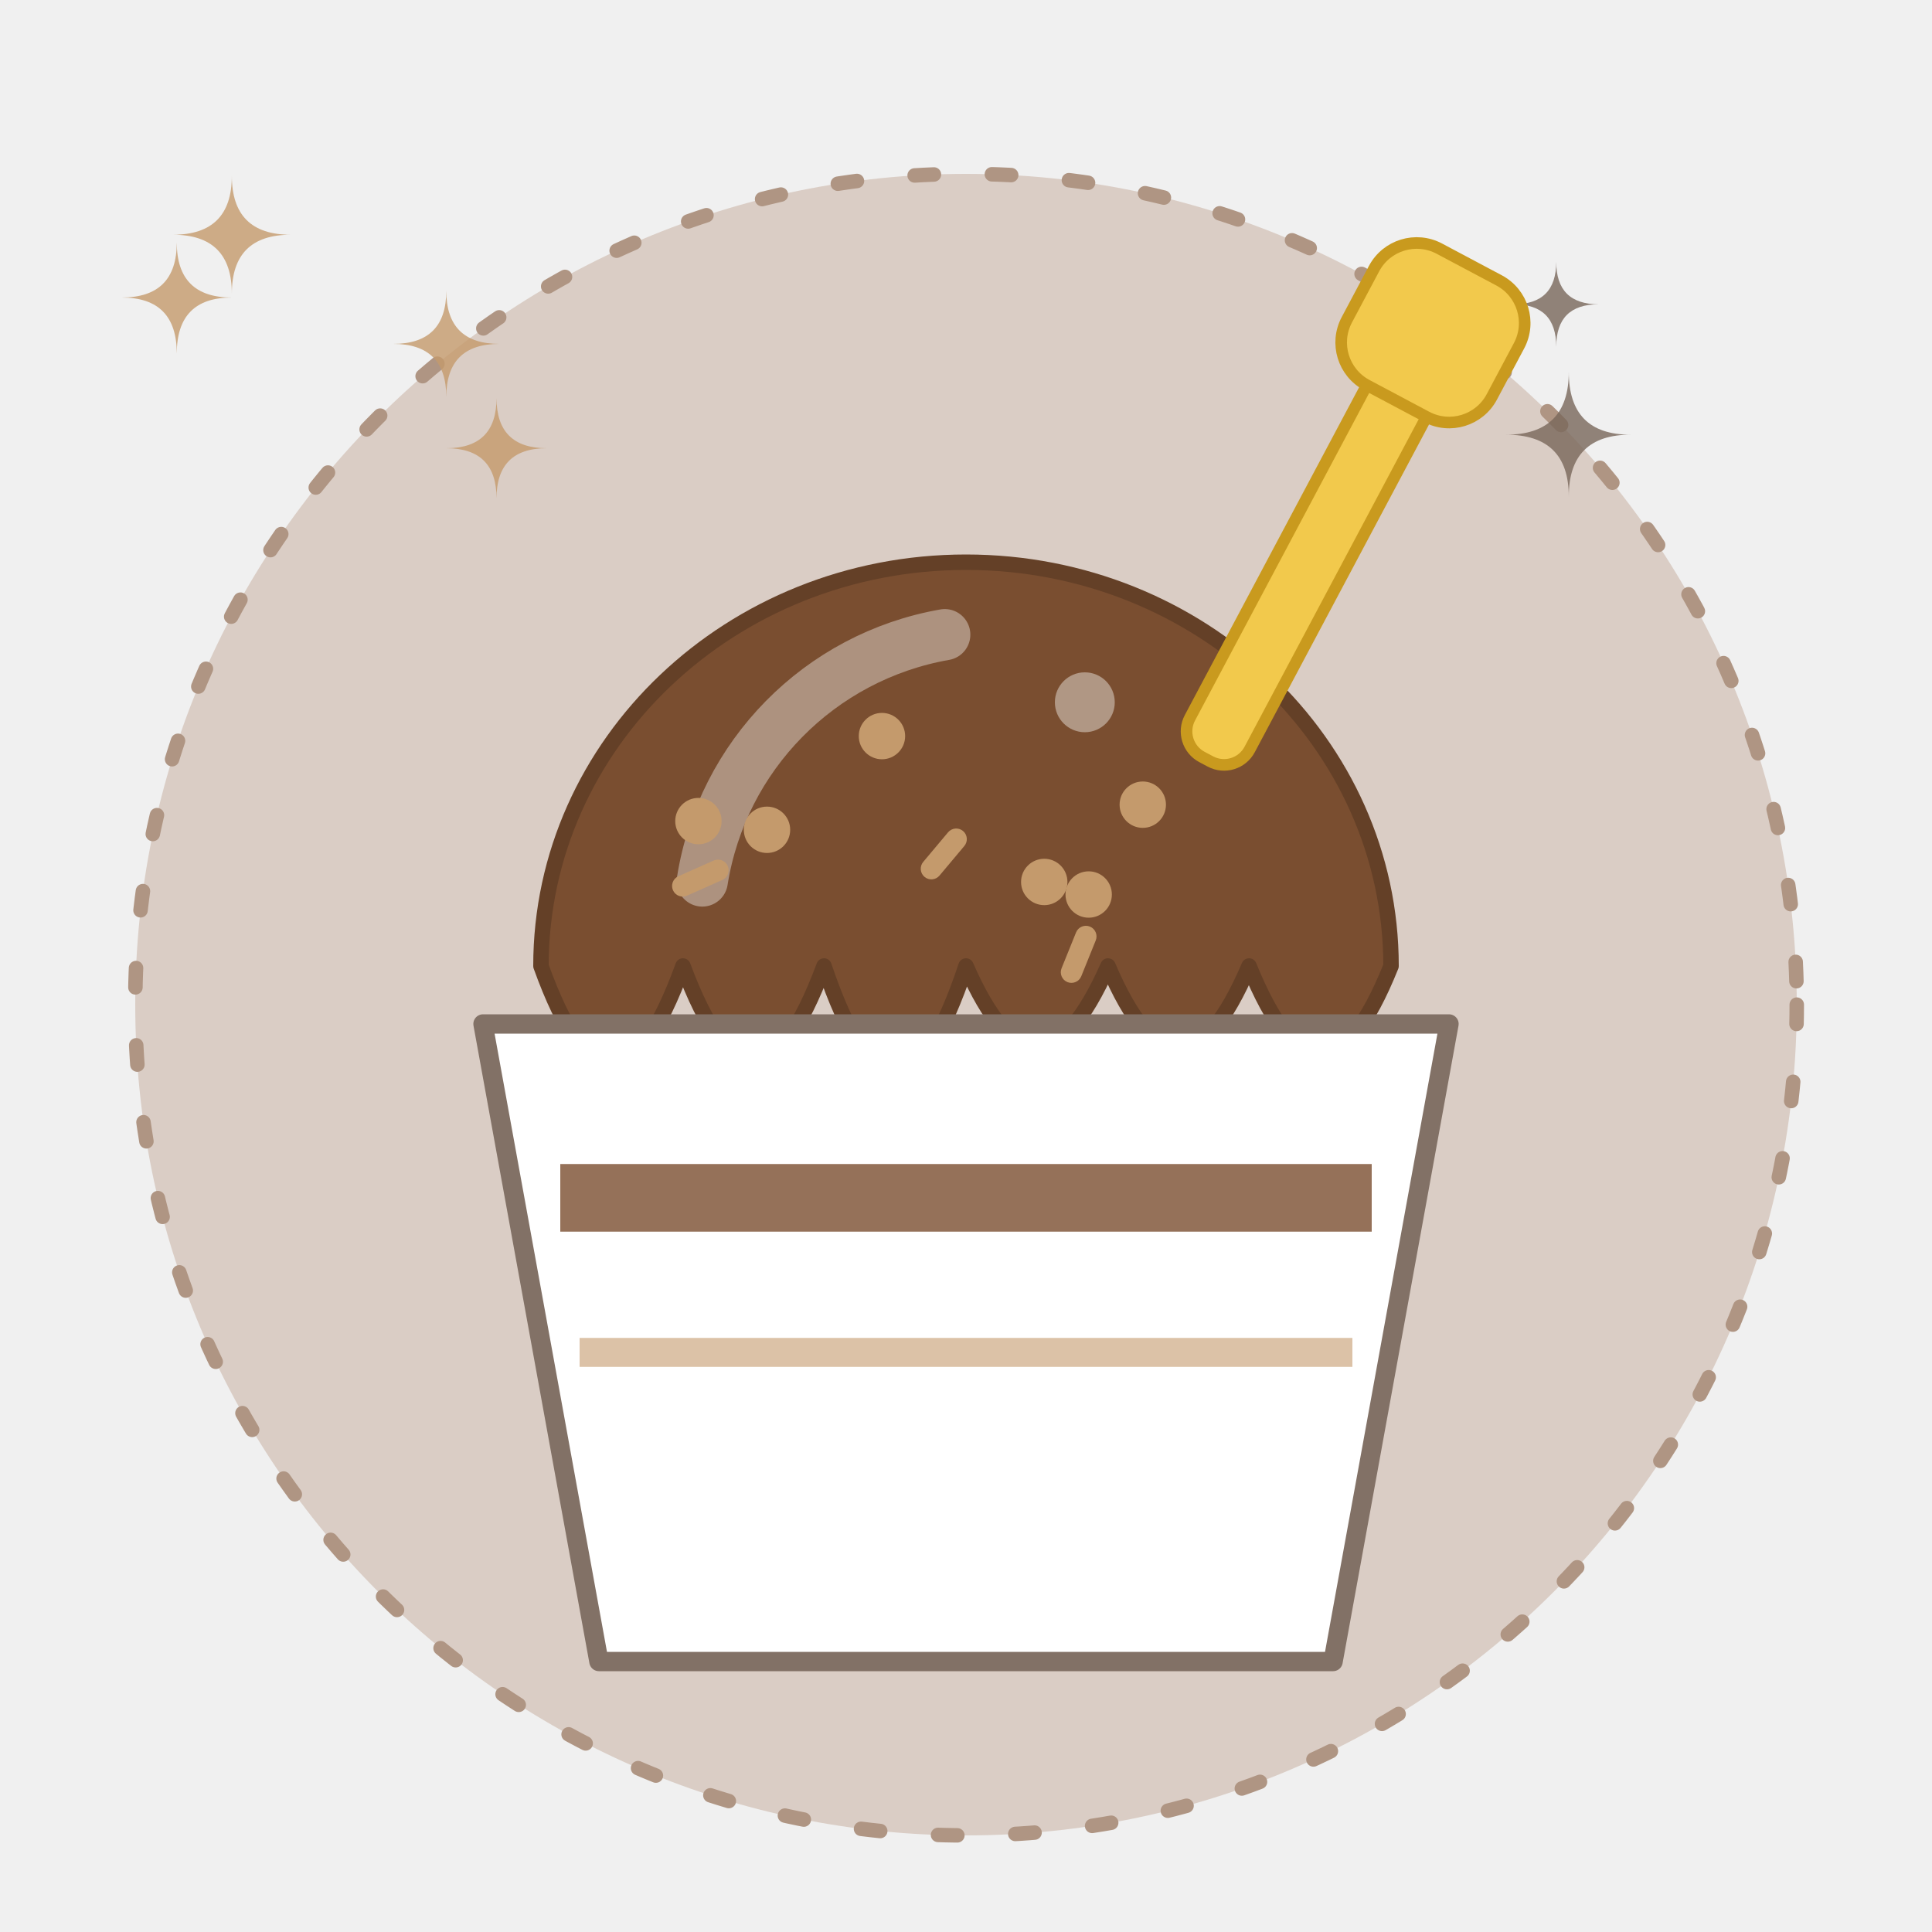
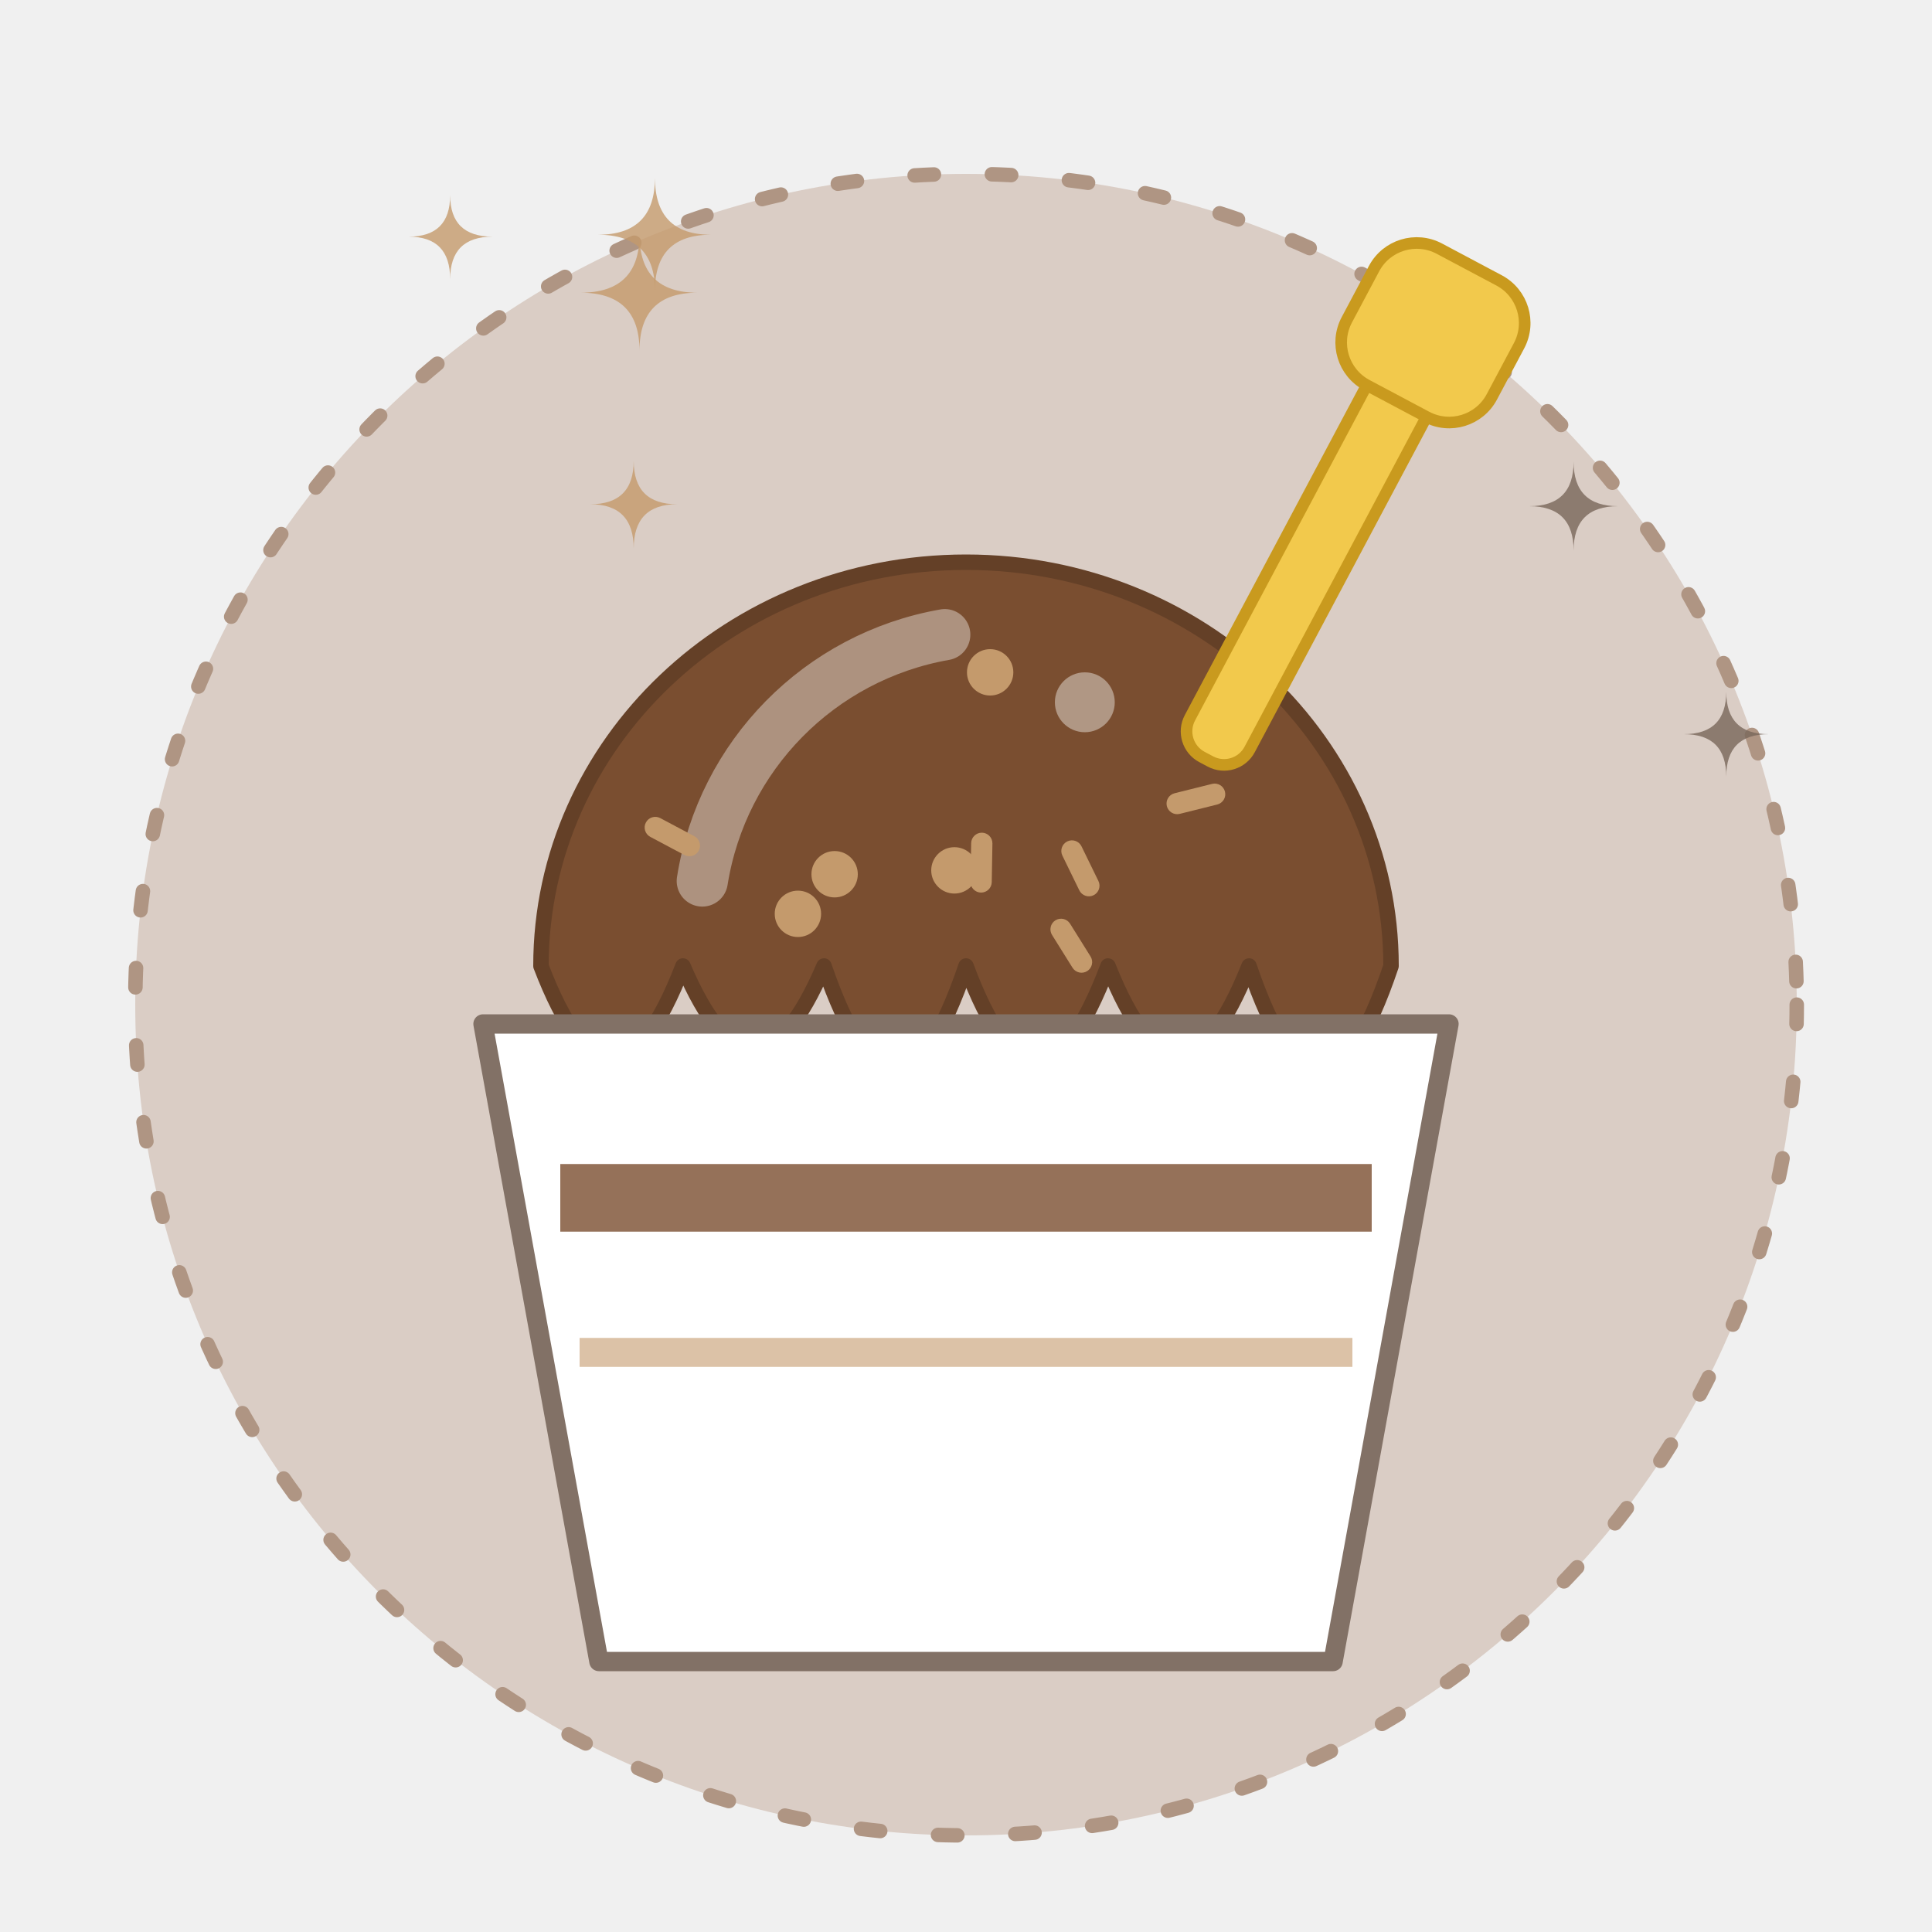
<svg xmlns="http://www.w3.org/2000/svg" viewBox="0 0 200 200" class="art">
  <circle cx="100" cy="104" r="86" fill="#DACDC5" />
  <circle cx="100" cy="104" r="86" fill="none" stroke="#AF9583" stroke-width="1.5" stroke-dasharray="2 6" stroke-linecap="round" />
-   <path d="M46.2,30.1 Q46.2,35.6 51.7,35.6 Q46.2,35.6 46.2,41.1 Q46.2,35.6 40.7,35.6 Q46.2,35.6 46.2,30.1Z" fill="#C49A6C" opacity="0.8" />
-   <path d="M18.3,25.1 Q18.3,30.8 24.0,30.8 Q18.3,30.8 18.3,36.6 Q18.3,30.8 12.6,30.8 Q18.3,30.8 18.3,25.1Z" fill="#C49A6C" opacity="0.8" />
-   <path d="M24.0,18.2 Q24.0,24.3 30.1,24.3 Q24.0,24.3 24.0,30.4 Q24.0,24.3 17.9,24.3 Q24.0,24.3 24.0,18.2Z" fill="#C49A6C" opacity="0.8" />
-   <path d="M51.4,41.2 Q51.4,46.4 56.6,46.4 Q51.4,46.4 51.4,51.6 Q51.4,46.4 46.2,46.4 Q51.4,46.4 51.4,41.2Z" fill="#C49A6C" opacity="0.8" />
-   <path d="M161.1,27.1 Q161.1,31.5 165.5,31.5 Q161.1,31.5 161.1,35.9 Q161.1,31.5 156.7,31.5 Q161.1,31.5 161.1,27.1Z" fill="#78665A" opacity="0.8" />
-   <path d="M162.4,38.5 Q162.4,45.0 168.8,45.0 Q162.4,45.0 162.4,51.4 Q162.4,45.0 155.9,45.0 Q162.4,45.0 162.4,38.5Z" fill="#78665A" opacity="0.8" />
-   <path d="M56.0,100.0 A44.0,41.8 0 0 1 144.0,100.0 Q136.7,118.2 129.3,100.0 Q122.0,117.1 114.7,100.0 Q107.3,116.7 100.0,100.0 Q92.7,121.9 85.3,100.0 Q78.0,119.6 70.7,100.0 Q63.3,120.3 56.0,100.0 Z" fill="#7A4E30" stroke="#644027" stroke-width="1.6" stroke-linejoin="round" />
-   <path d="M114.3,106.6 q0,18.5 4.0,18.5 q4.0,0 4.0,-18.5z" fill="#7A4E30" />
+   <path d="M46.6,20.2 Q46.6,24.5 51.0,24.5 Q46.6,24.5 46.6,28.9 Q46.6,24.5 42.3,24.5 Q46.6,24.5 46.6,20.2Z" fill="#C49A6C" opacity="0.8" />
+   <path d="M65.6,47.7 Q65.6,52.2 70.1,52.2 Q65.6,52.2 65.6,56.8 Q65.6,52.2 61.1,52.2 Q65.6,52.2 65.6,47.7Z" fill="#C49A6C" opacity="0.8" />
+   <path d="M66.2,24.3 Q66.2,30.3 72.2,30.3 Q66.2,30.3 66.2,36.3 Q66.2,30.3 60.1,30.3 Q66.2,30.3 66.2,24.3Z" fill="#C49A6C" opacity="0.8" />
+   <path d="M67.8,18.4 Q67.8,24.3 73.6,24.3 Q67.8,24.3 67.8,30.1 Q67.8,24.3 61.9,24.3 Q67.8,24.3 67.8,18.4Z" fill="#C49A6C" opacity="0.8" />
+   <path d="M178.7,71.6 Q178.7,76.0 183.1,76.0 Q178.7,76.0 178.7,80.4 Q178.7,76.0 174.3,76.0 Q178.7,76.0 178.7,71.6Z" fill="#78665A" opacity="0.8" />
+   <path d="M162.9,47.8 Q162.9,52.4 167.5,52.4 Q162.9,52.4 162.9,57.0 Q162.9,52.4 158.3,52.4 Q162.9,52.4 162.9,47.8Z" fill="#78665A" opacity="0.8" />
+   <path d="M56.0,100.0 A44.0,41.8 0 0 1 144.0,100.0 Q136.7,121.7 129.3,100.0 Q122.0,118.3 114.7,100.0 Q107.3,119.6 100.0,100.0 Q92.7,121.5 85.3,100.0 Q78.0,117.1 70.7,100.0 Q63.3,119.1 56.0,100.0 Z" fill="#7A4E30" stroke="#644027" stroke-width="1.6" stroke-linejoin="round" />
+   <path d="M77.3,106.6 q0,18.5 4.0,18.5 q4.0,0 4.0,-18.5z" fill="#7A4E30" />
  <path d="M72.7,91.2 A30.8,30.8 0 0 1 97.8,65.7" fill="none" stroke="#B69E8D" stroke-width="5.3" stroke-linecap="round" opacity="0.85" />
  <circle cx="112.3" cy="72.7" r="3.1" fill="#B69E8D" opacity="0.9" />
-   <circle cx="91.3" cy="76.2" r="2.4" fill="#C49A6C" />
-   <circle cx="118.3" cy="83.3" r="2.4" fill="#C49A6C" />
-   <rect x="94.6" y="87.3" width="6.2" height="2.2" rx="1.1" fill="#C49A6C" transform="rotate(130 97.7 88.4)" />
-   <circle cx="79.4" cy="85.9" r="2.4" fill="#C49A6C" />
-   <rect x="69.4" y="89.8" width="6.2" height="2.2" rx="1.1" fill="#C49A6C" transform="rotate(156 72.5 90.9)" />
-   <circle cx="112.7" cy="92.6" r="2.4" fill="#C49A6C" />
-   <circle cx="108.1" cy="91.3" r="2.4" fill="#C49A6C" />
-   <circle cx="72.3" cy="85.0" r="2.4" fill="#C49A6C" />
-   <rect x="108.7" y="97.6" width="6.2" height="2.2" rx="1.1" fill="#C49A6C" transform="rotate(112 111.7 98.7)" />
+   <rect x="107.8" y="96.8" width="6.2" height="2.2" rx="1.1" fill="#C49A6C" transform="rotate(58 110.9 97.9)" />
+   <rect x="120.7" y="81.6" width="6.2" height="2.2" rx="1.1" fill="#C49A6C" transform="rotate(166 123.8 82.7)" />
+   <circle cx="102.5" cy="69.6" r="2.4" fill="#C49A6C" />
+   <rect x="66.5" y="85.5" width="6.2" height="2.2" rx="1.1" fill="#C49A6C" transform="rotate(28 69.6 86.6)" />
+   <circle cx="98.8" cy="90.1" r="2.4" fill="#C49A6C" />
+   <rect x="98.5" y="88.2" width="6.2" height="2.2" rx="1.1" fill="#C49A6C" transform="rotate(91 101.6 89.3)" />
+   <rect x="108.8" y="88.7" width="6.2" height="2.2" rx="1.1" fill="#C49A6C" transform="rotate(64 111.8 89.8)" />
+   <circle cx="82.6" cy="94.6" r="2.4" fill="#C49A6C" />
+   <circle cx="86.4" cy="90.5" r="2.4" fill="#C49A6C" />
  <path d="M50,106 L150,106 L138,172 L62,172 Z" fill="#FFFFFF" stroke="#827166" stroke-width="2" stroke-linejoin="round" />
  <path d="M58,124 L142,124" stroke="#957159" stroke-width="7" />
  <path d="M60,140 L140,140" stroke="#C49A6C" stroke-width="3" opacity="0.6" />
  <g transform="rotate(28 130 70)">
    <rect x="126" y="30" width="7" height="50" rx="3" fill="#F2C94C" stroke="#C99A1E" stroke-width="1.2" />
    <rect x="121" y="22" width="17" height="16" rx="5" fill="#F2C94C" stroke="#C99A1E" stroke-width="1.2" />
  </g>
</svg>
